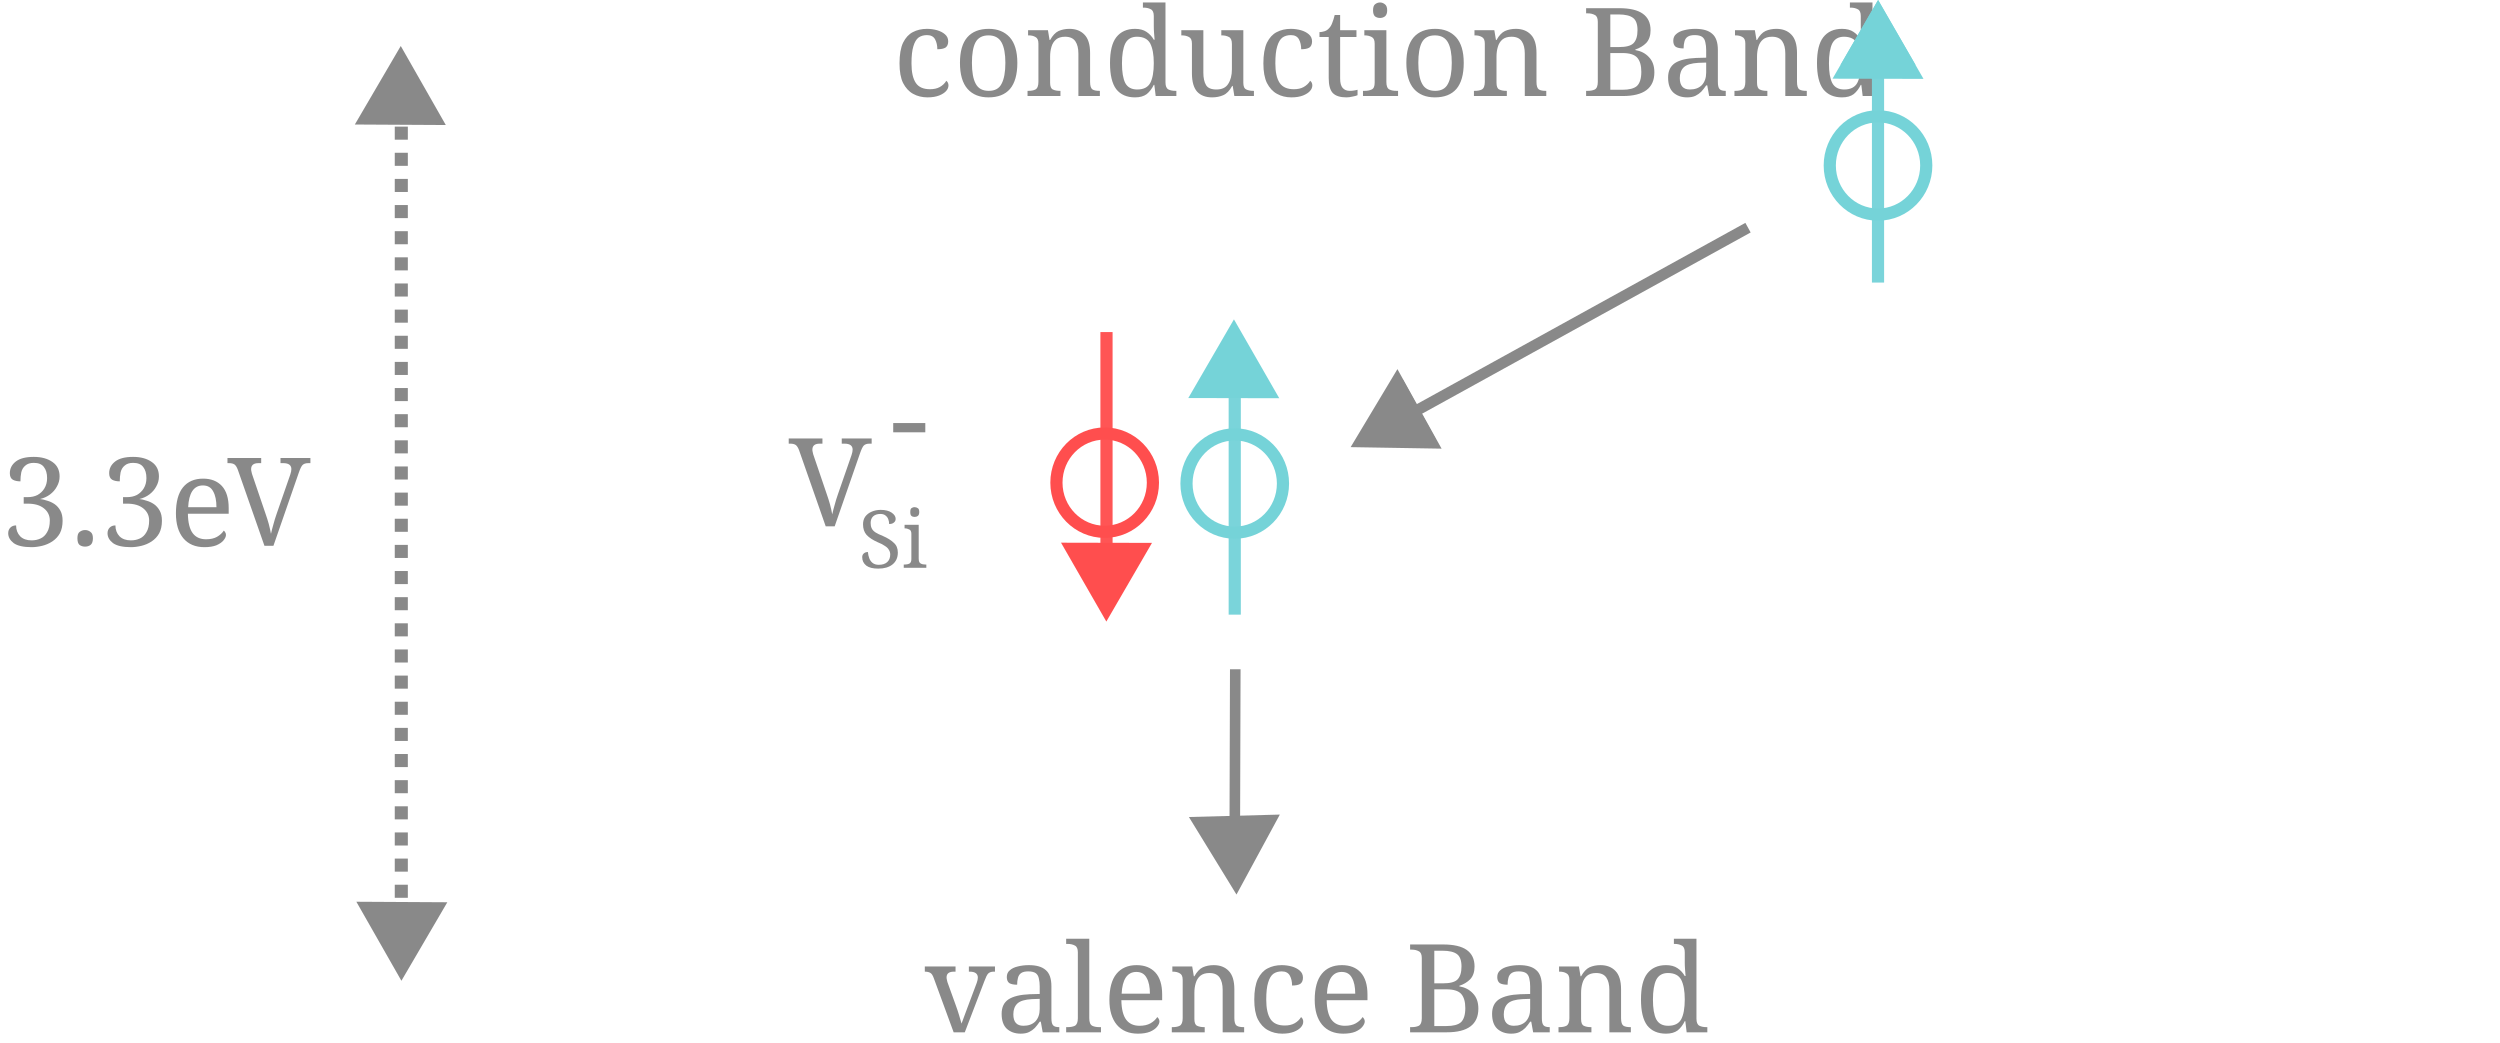
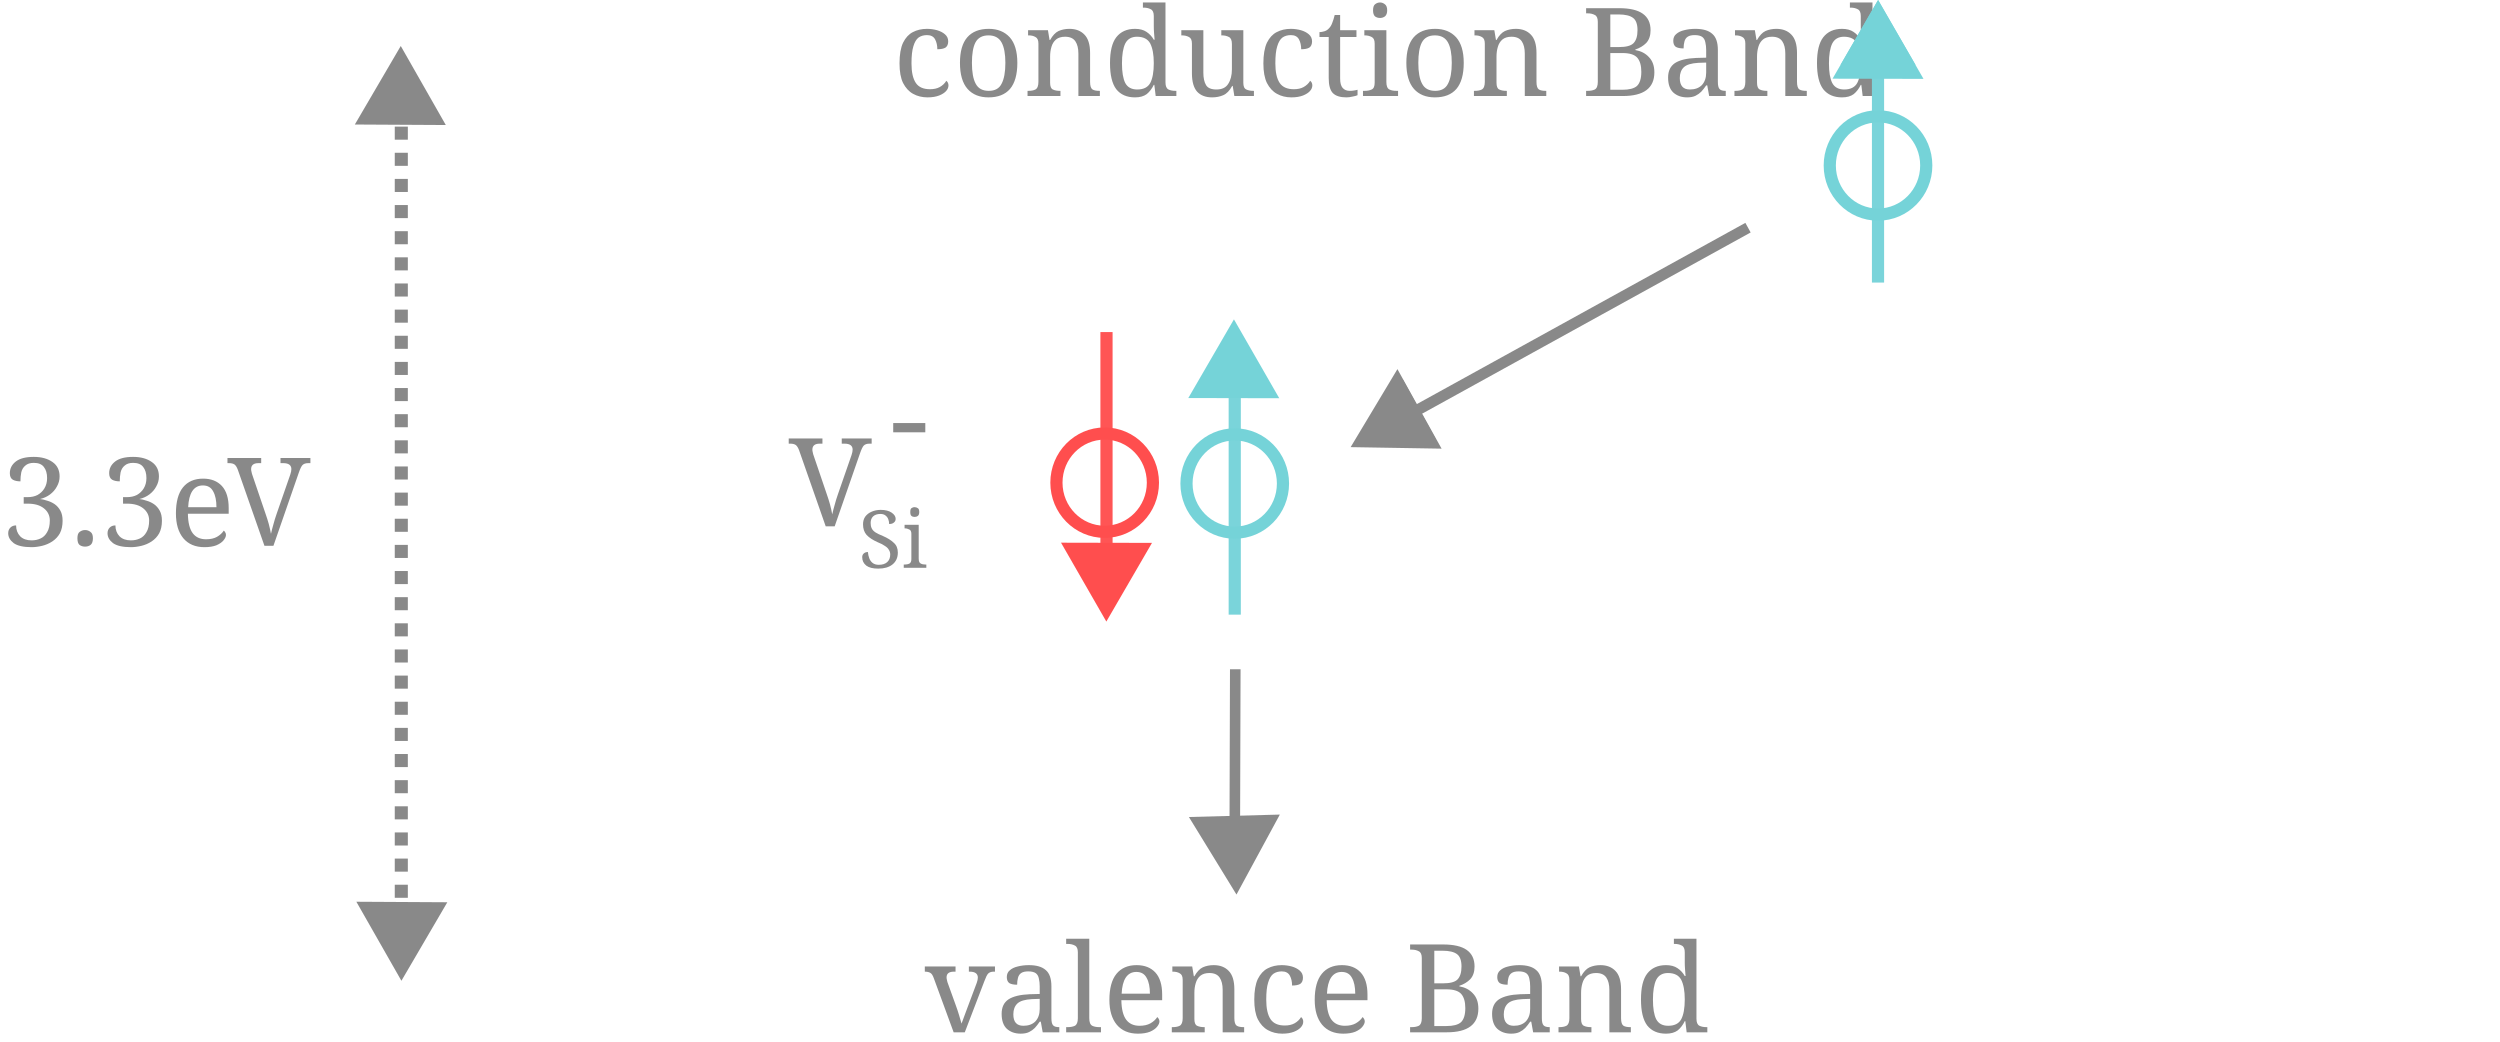
- <svg xmlns="http://www.w3.org/2000/svg" width="143.642mm" height="59.872mm" viewBox="0 0 143.642 59.872" version="1.1" id="svg1">
+ <svg xmlns="http://www.w3.org/2000/svg" width="143.642mm" height="59.862mm" viewBox="0 0 143.642 59.862" version="1.1" id="svg1">
  <defs id="defs1">
    <marker style="overflow:visible" id="marker15" refX="0" refY="0" orient="auto-start-reverse" markerWidth="1" markerHeight="1" viewBox="0 0 1 1" preserveAspectRatio="xMidYMid">
      <path transform="scale(0.5)" style="fill:context-stroke;fill-rule:evenodd;stroke:context-stroke;stroke-width:1pt" d="M 5.77,0 -2.88,5 V -5 Z" id="path15" />
    </marker>
    <marker style="overflow:visible" id="marker14" refX="0" refY="0" orient="auto-start-reverse" markerWidth="1" markerHeight="1" viewBox="0 0 1 1" preserveAspectRatio="xMidYMid">
      <path transform="scale(0.5)" style="fill:context-stroke;fill-rule:evenodd;stroke:context-stroke;stroke-width:1pt" d="M 5.77,0 -2.88,5 V -5 Z" id="path14" />
    </marker>
    <marker style="overflow:visible" id="marker9" refX="0" refY="0" orient="auto-start-reverse" markerWidth="1" markerHeight="1" viewBox="0 0 1 1" preserveAspectRatio="xMidYMid">
      <path transform="scale(0.5)" style="fill:context-stroke;fill-rule:evenodd;stroke:context-stroke;stroke-width:1pt" d="M 5.77,0 -2.88,5 V -5 Z" id="path9" />
    </marker>
    <marker style="overflow:visible" id="Triangle" refX="0" refY="0" orient="auto-start-reverse" markerWidth="1" markerHeight="1" viewBox="0 0 1 1" preserveAspectRatio="xMidYMid">
      <path transform="scale(0.5)" style="fill:context-stroke;fill-rule:evenodd;stroke:context-stroke;stroke-width:1pt" d="M 5.77,0 -2.88,5 V -5 Z" id="path135" />
    </marker>
    <marker style="overflow:visible" id="Triangle-4" refX="0" refY="0" orient="auto-start-reverse" markerWidth="1" markerHeight="1" viewBox="0 0 1 1" preserveAspectRatio="xMidYMid">
      <path transform="scale(0.5)" style="fill:context-stroke;fill-rule:evenodd;stroke:context-stroke;stroke-width:1pt" d="M 5.77,0 -2.88,5 V -5 Z" id="path135-7" />
    </marker>
    <marker style="overflow:visible" id="Triangle-4-8" refX="0" refY="0" orient="auto-start-reverse" markerWidth="1" markerHeight="1" viewBox="0 0 1 1" preserveAspectRatio="xMidYMid">
      <path transform="scale(0.5)" style="fill:context-stroke;fill-rule:evenodd;stroke:context-stroke;stroke-width:1pt" d="M 5.77,0 -2.88,5 V -5 Z" id="path135-7-4" />
    </marker>
  </defs>
  <g id="layer1" transform="translate(-4.981521,-103.1396)">
    <g id="layer1-0" transform="translate(-10.6471,61.27665)">
      <text xml:space="preserve" style="font-size:7.056px;font-family:serif;-inkscape-font-specification:serif;text-align:start;writing-mode:lr-tb;direction:ltr;text-anchor:start;fill:#969696;fill-opacity:1;stroke:#8e8e8e;stroke-width:0.906;stroke-dasharray:none;stroke-dashoffset:0;stroke-opacity:0" x="68.734" y="101.176" id="text4">
        <tspan style="font-size:7.056px;fill:#898989;fill-opacity:1;stroke:#8e8e8e;stroke-width:0.906;stroke-dasharray:none;stroke-opacity:0" x="68.734" y="101.176" id="tspan5">valence Band </tspan>
      </text>
    </g>
    <g id="layer1-0-2" transform="translate(-34.78319,34.56802)">
      <text xml:space="preserve" style="font-size:7.056px;font-family:serif;-inkscape-font-specification:serif;text-align:start;writing-mode:lr-tb;direction:ltr;text-anchor:start;fill:#969696;fill-opacity:1;stroke:#8e8e8e;stroke-width:0.906;stroke-dasharray:none;stroke-dashoffset:0;stroke-opacity:0" x="85.083" y="98.811" id="text4-9">
        <tspan style="font-size:7.056px;fill:#898989;fill-opacity:1;stroke:#8e8e8e;stroke-width:0.906;stroke-dasharray:none;stroke-opacity:0" x="85.083" y="98.811" id="tspan5-7">V<tspan style="font-size:4.586px" id="tspan4" />
        </tspan>
      </text>
      <text xml:space="preserve" style="font-size:4.586px;font-family:serif;-inkscape-font-specification:serif;text-align:start;writing-mode:lr-tb;direction:ltr;text-anchor:start;fill:#898989;fill-opacity:1;stroke:#ff4e4e;stroke-width:0;stroke-dasharray:none;stroke-dashoffset:0;stroke-opacity:1" x="89.086" y="101.195" id="text6">
        <tspan id="tspan6" style="stroke-width:0" x="89.086" y="101.195">Si</tspan>
      </text>
      <text xml:space="preserve" style="font-size:7.056px;font-family:serif;-inkscape-font-specification:serif;text-align:start;writing-mode:lr-tb;direction:ltr;text-anchor:start;fill:#898989;fill-opacity:1;stroke:#ff4e4e;stroke-width:0;stroke-dasharray:none;stroke-dashoffset:0;stroke-opacity:1" x="90.914" y="95.065" id="text6-4">
        <tspan id="tspan6-4" style="font-size:7.056px;stroke-width:0" x="90.914" y="95.065">-</tspan>
      </text>
    </g>
    <g id="layer1-0-7" transform="translate(-7.924676,61.8831)">
      <text xml:space="preserve" style="font-size:7.056px;font-family:serif;-inkscape-font-specification:serif;text-align:start;writing-mode:lr-tb;direction:ltr;text-anchor:start;fill:#000000;fill-opacity:1;stroke:#000000;stroke-width:0.906;stroke-dasharray:none;stroke-dashoffset:0;stroke-opacity:0" x="64.201" y="46.772" id="text4-3">
        <tspan style="font-size:7.056px;fill:#898989;fill-opacity:1;stroke:#000000;stroke-width:0.906;stroke-dasharray:none;stroke-opacity:0" x="64.201" y="46.772" id="tspan5-8">conduction Band</tspan>
      </text>
      <path style="fill:#898989;fill-opacity:1;stroke:#ff5555;stroke-width:0.7;stroke-dasharray:none;stroke-dashoffset:0;stroke-opacity:1;marker-start:url(#Triangle)" d="M 76.482,74.086 V 60.336" id="path1" />
      <path style="fill:#898989;fill-opacity:1;stroke:#7ad4da;stroke-width:0.7;stroke-dasharray:none;stroke-dashoffset:0;stroke-opacity:1;marker-start:url(#Triangle-4)" d="M 83.85,62.822 V 76.572" id="path1-0" />
      <path style="fill:#898989;fill-opacity:1;stroke:#7ad4da;stroke-width:0.7;stroke-dasharray:none;stroke-dashoffset:0;stroke-opacity:1;marker-start:url(#Triangle-4-8)" d="M 120.811,43.742 V 57.492" id="path1-0-0" />
      <path style="fill:#898989;fill-opacity:0;stroke:#75d3d8;stroke-width:0.7;stroke-dasharray:none;stroke-dashoffset:0;stroke-opacity:1" id="path2" d="m 123.583,50.764 a 2.772,2.823 0 0 1 -2.772,2.823 2.772,2.823 0 0 1 -2.772,-2.823 2.772,2.823 0 0 1 2.772,-2.824 2.772,2.823 0 0 1 2.772,2.823" />
      <path style="fill:#898989;fill-opacity:0;stroke:#75d3d8;stroke-width:0.7;stroke-dasharray:none;stroke-dashoffset:0;stroke-opacity:1" id="path2-9" d="m 86.622,69.039 a 2.772,2.823 0 0 1 -2.772,2.823 2.772,2.823 0 0 1 -2.772,-2.823 2.772,2.823 0 0 1 2.772,-2.824 2.772,2.823 0 0 1 2.772,2.823" />
      <path style="fill:#898989;fill-opacity:0;stroke:#ff4e4e;stroke-width:0.7;stroke-dasharray:none;stroke-dashoffset:0;stroke-opacity:1" id="path2-9-9" d="m 79.149,68.99 a 2.772,2.823 0 0 1 -2.772,2.823 2.772,2.823 0 0 1 -2.772,-2.823 2.772,2.823 0 0 1 2.772,-2.824 2.772,2.823 0 0 1 2.772,2.823" />
      <path style="fill:#898989;fill-opacity:0;stroke:#898989;stroke-width:0.63;stroke-dasharray:none;stroke-dashoffset:0;stroke-opacity:1;marker-end:url(#marker9)" d="M 113.341,54.337 93.467,65.301" id="path3" />
      <path style="fill:#898989;fill-opacity:0;stroke:#898989;stroke-width:0.608;stroke-dasharray:none;stroke-dashoffset:0;stroke-opacity:1" d="m 83.881,79.71 -0.032,10.58" id="path10" />
    </g>
    <path style="fill:#898989;fill-opacity:0;stroke:#898989;stroke-width:0.751;stroke-dasharray:0.751, 0.751;stroke-dashoffset:0;stroke-opacity:1;marker-start:url(#marker14);marker-end:url(#marker15)" d="m 28.039,108.913 v 47.558" id="path12" />
    <text xml:space="preserve" style="font-style:normal;font-variant:normal;font-weight:normal;font-stretch:normal;font-size:7.056px;font-family:Serif;-inkscape-font-specification:Serif;text-align:start;writing-mode:lr-tb;direction:ltr;text-anchor:start;fill:#898989;fill-opacity:1;stroke:#898989;stroke-width:0.7;stroke-dasharray:0.661, 0.661;stroke-dashoffset:0;stroke-opacity:0" x="5.046" y="134.501" id="text15">
      <tspan id="tspan15" style="fill:#898989;fill-opacity:1;stroke:#898989;stroke-width:0.7;stroke-opacity:0" x="5.046" y="134.501">3.3eV</tspan>
    </text>
    <rect style="fill:#f4ff10;fill-opacity:0;stroke:#898989;stroke-width:0;stroke-dasharray:none;stroke-dashoffset:0;stroke-opacity:1" id="rect4" width="21.56" height="58.751" x="127.064" y="103.14" />
    <path style="fill:#ff4e4e;fill-opacity:1;stroke:#ff4e4e;stroke-width:0;stroke-dasharray:none;stroke-dashoffset:0;stroke-opacity:1" id="path4" d="m 54.146,123.902 -7.97,-3.218 -7.97,-3.218 6.772,-5.293 6.772,-5.293 1.198,8.511 z" transform="matrix(0.04302116,-0.3010028,0.3010028,0.04302116,31.5467,145.2995)" />
    <path style="fill:#898989;fill-opacity:1;stroke:#ff4e4e;stroke-width:0;stroke-dasharray:none;stroke-dashoffset:0;stroke-opacity:1" id="path4-9" d="m 54.146,123.902 -7.97,-3.218 -7.97,-3.218 6.772,-5.293 6.772,-5.293 1.198,8.511 z" transform="matrix(0.2838147,-0.1090997,0.1090997,0.2838147,58.92546,99.66001)" />
    <path style="fill:#898989;fill-opacity:1;stroke:#ff4e4e;stroke-width:0;stroke-dasharray:none;stroke-dashoffset:0;stroke-opacity:1" id="path4-9-1" d="m 54.146,123.902 -7.97,-3.218 -7.97,-3.218 6.772,-5.293 6.772,-5.293 1.198,8.511 z" transform="matrix(-0.2787993,0.1213443,-0.1213443,-0.2787993,103.4227,178.0559)" />
    <path style="fill:#898989;fill-opacity:1;stroke:#ff4e4e;stroke-width:0;stroke-dasharray:none;stroke-dashoffset:0;stroke-opacity:1" id="path4-9-1-6" d="m 54.146,123.902 -7.97,-3.218 -7.97,-3.218 6.772,-5.293 6.772,-5.293 1.198,8.511 z" transform="matrix(-0.2825753,0.1122705,-0.1122705,-0.2825753,54.66793,183.8838)" />
    <path style="fill:#898989;fill-opacity:1;stroke:#ff4e4e;stroke-width:0;stroke-dasharray:none;stroke-dashoffset:0;stroke-opacity:1" id="path4-9-1-6-0" d="m 54.146,123.902 -7.97,-3.218 -7.97,-3.218 6.772,-5.293 6.772,-5.293 1.198,8.511 z" transform="matrix(0.2825753,-0.1122705,0.1122705,0.2825753,1.385193,81.39036)" />
    <path style="fill:#75d3d8;fill-opacity:1;stroke:#75d3d8;stroke-width:0;stroke-dasharray:none;stroke-dashoffset:0;stroke-opacity:1" id="path4-8" d="m 54.146,123.902 -7.97,-3.218 -7.97,-3.218 6.772,-5.293 6.772,-5.293 1.198,8.511 z" transform="matrix(-0.04302116,0.3010028,-0.3010028,-0.04302116,112.8812,115.042)" />
    <path style="fill:#75d3d8;fill-opacity:1;stroke:#75d3d8;stroke-width:0;stroke-dasharray:none;stroke-dashoffset:0;stroke-opacity:1" id="path4-8-6" d="m 54.146,123.902 -7.97,-3.218 -7.97,-3.218 6.772,-5.293 6.772,-5.293 1.198,8.511 z" transform="matrix(-0.04302116,0.3010028,-0.3010028,-0.04302116,149.8972,96.69298)" />
  </g>
</svg>
